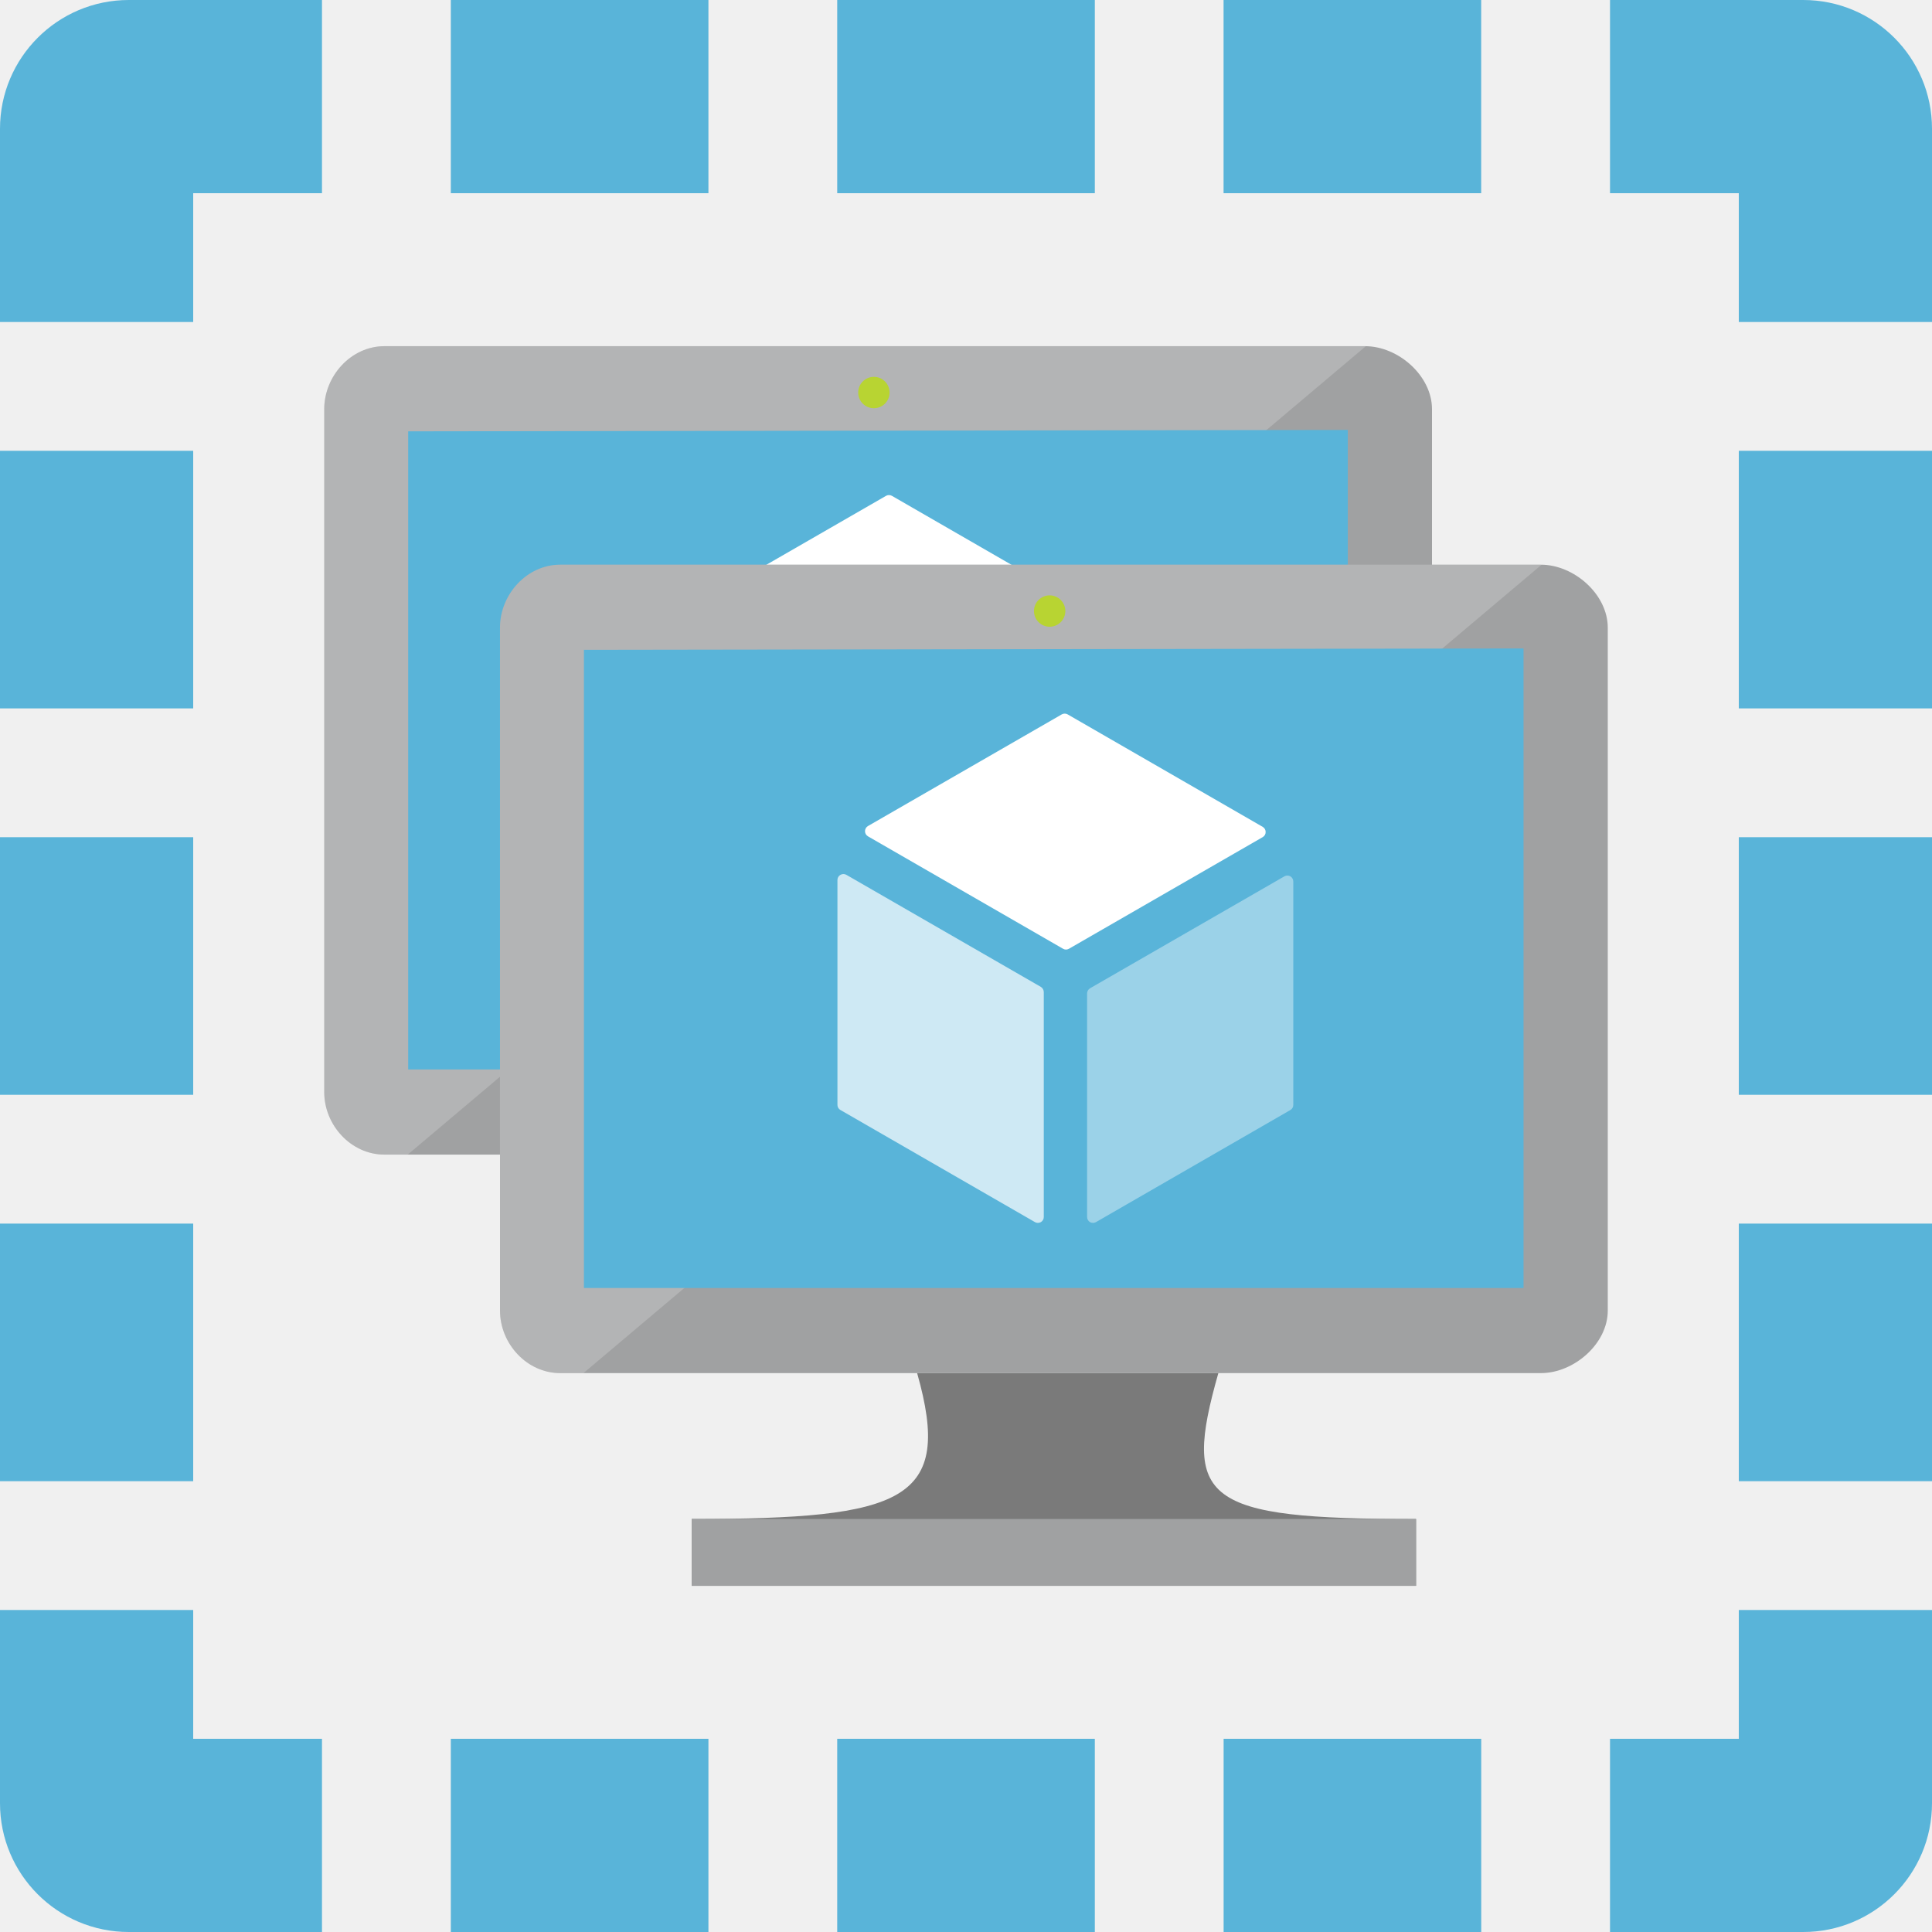
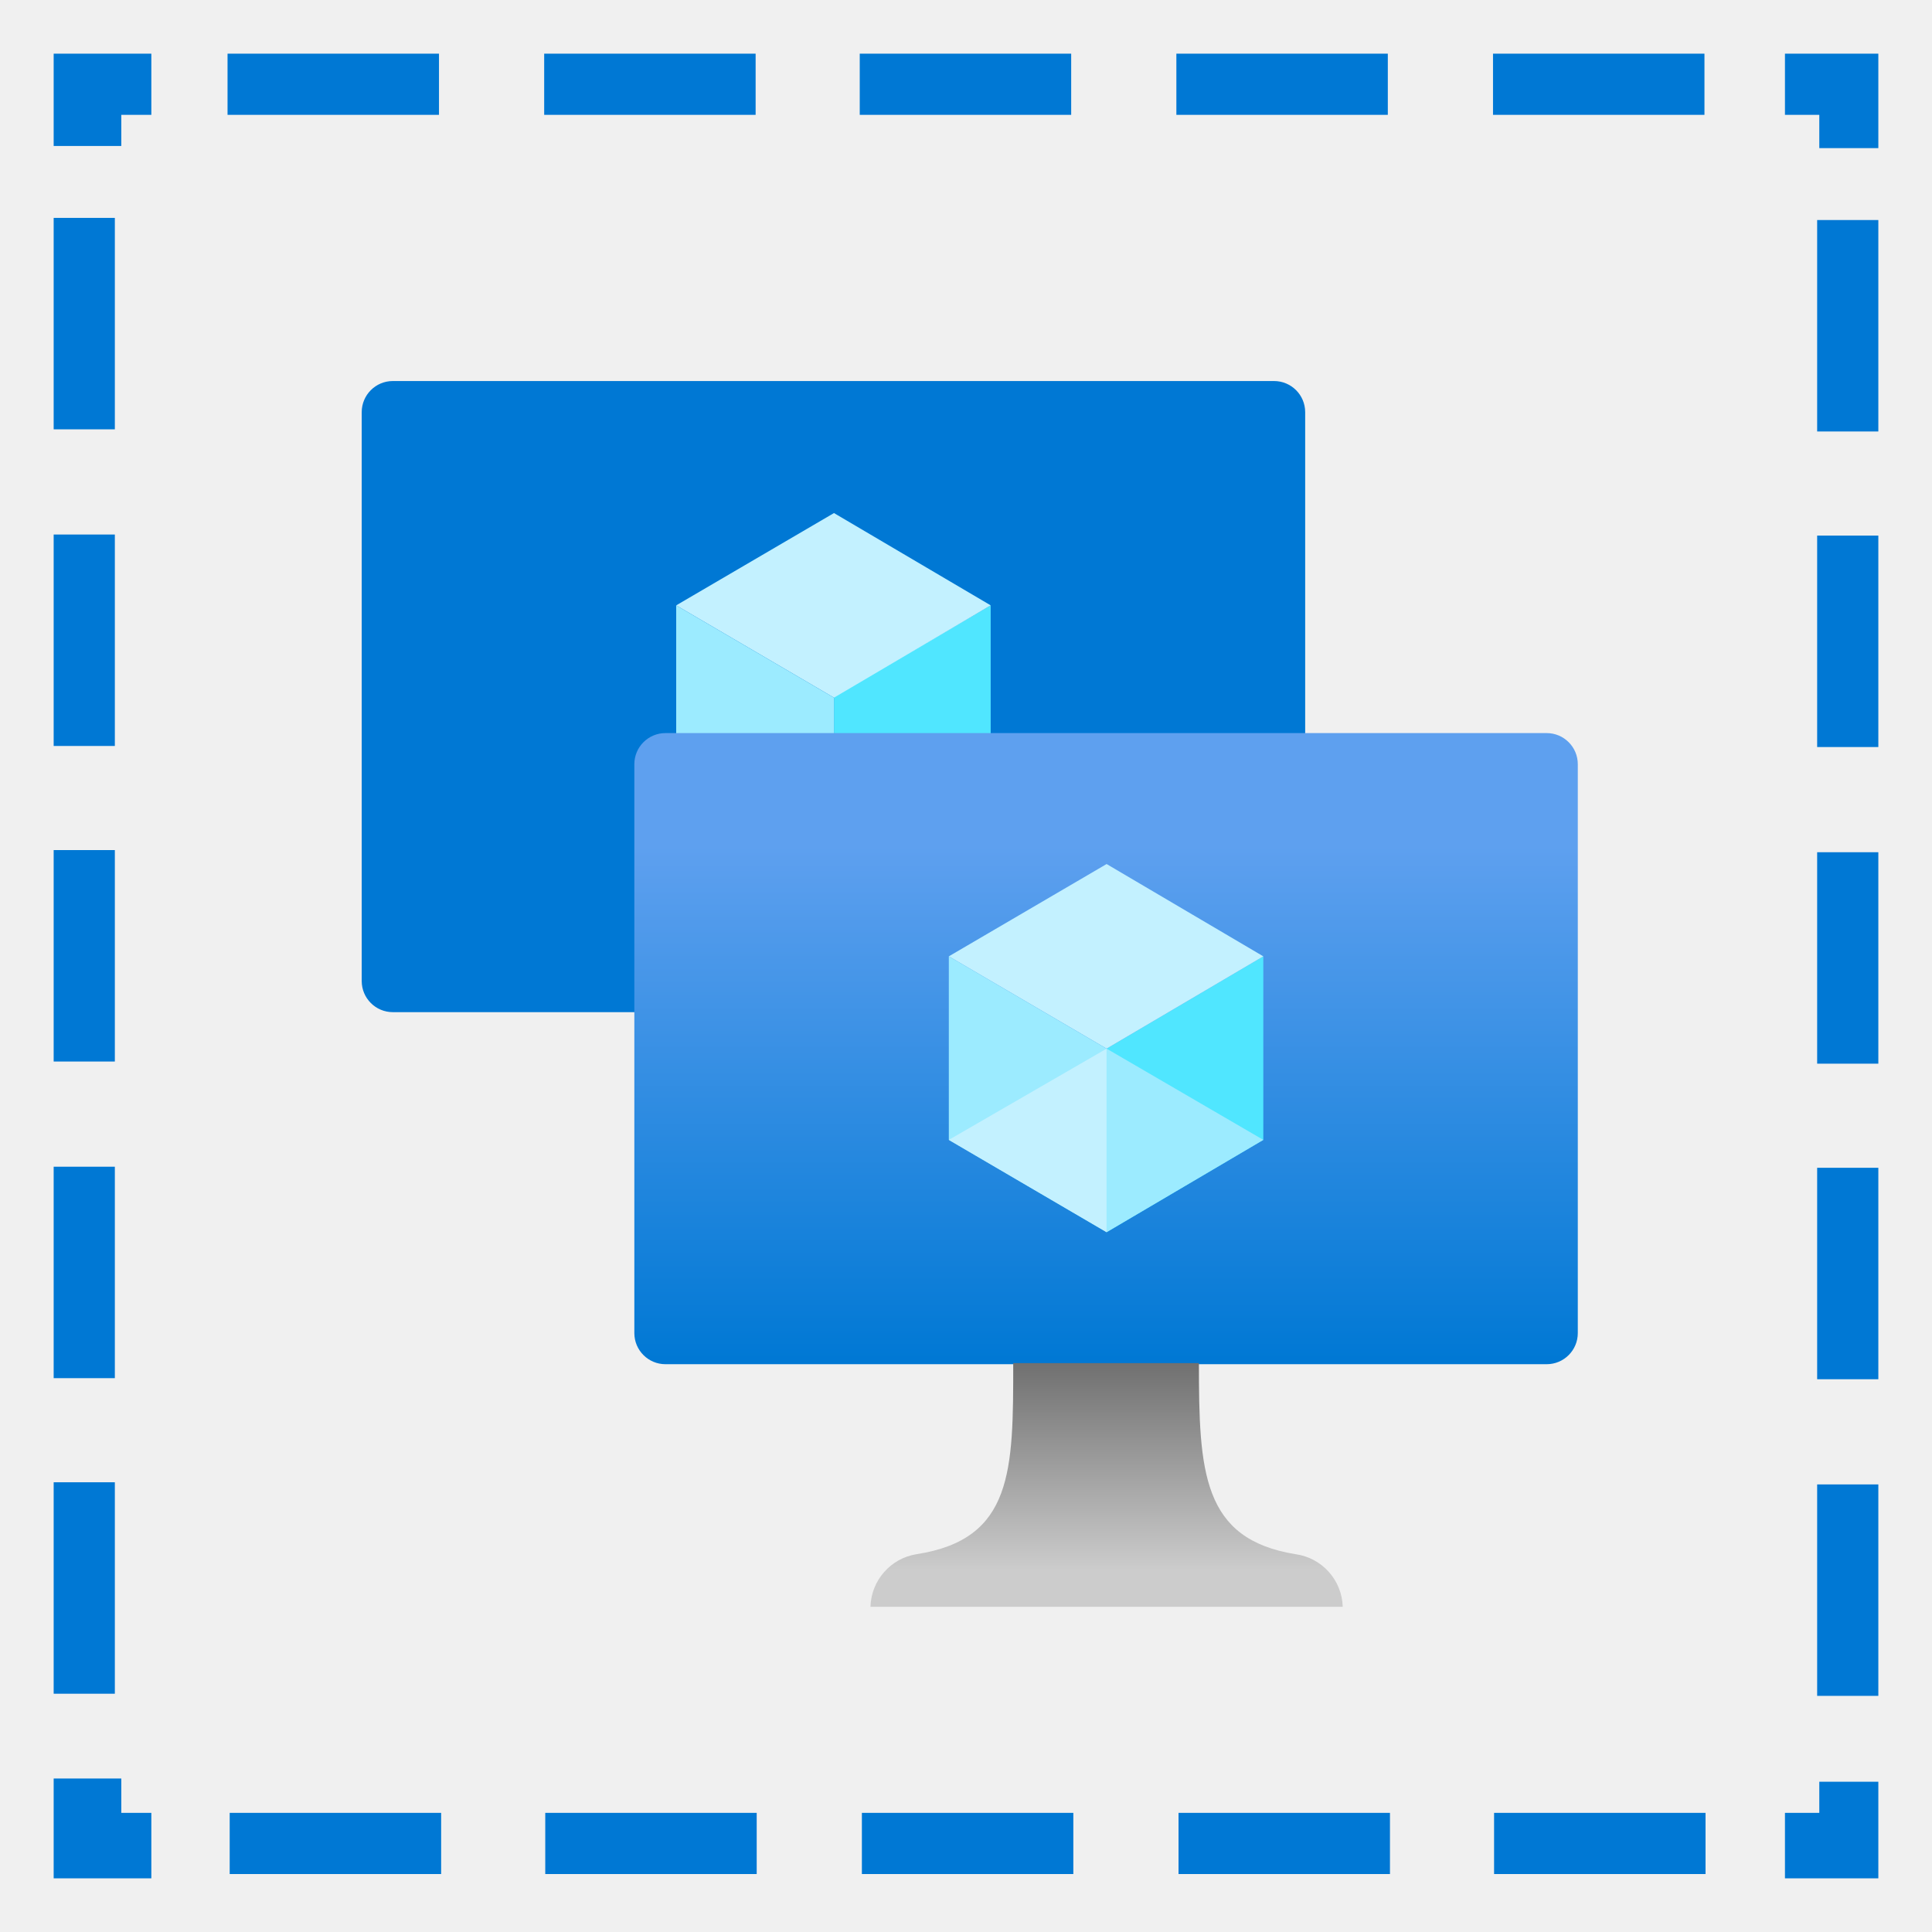
- <svg viewBox="0 0 50 50" class="fxs-portal-svg" role="presentation" focusable="false" id="FxSymbol0-047" data-type="1">
+ <svg viewBox="0 0 18 18" data-islogo="true" class="" role="presentation" focusable="false" id="FxSymbol0-03f" data-type="1">
  <g>
-     <path d="M21.667 0h6.667v5h-6.667zm-10 0h6.667v5h-6.667zM45 45h-3.333v5h5A3.333 3.333 0 0 0 50 46.667v-5h-5V45zM0 31.667h5v6.667H0zM21.667 45h6.667v5h-6.667zM45 31.667h5v6.667h-5zM31.667 45h6.667v5h-6.667zm-20 0h6.667v5h-6.667zM5 45v-3.333H0v5A3.333 3.333 0 0 0 3.333 50h5v-5H5zM0 11.667h5v6.667H0zM5 5h3.333V0h-5A3.334 3.334 0 0 0 0 3.333v5h5V5zM0 21.667h5v6.667H0zm45 0h5v6.667h-5zm0-10.001h5v6.667h-5zM31.666 0h6.667v5h-6.667zM45 5v3.333h5v-5A3.333 3.333 0 0 0 46.667 0h-5v5H45z" class="msportalfx-svg-c15" fill="#59b4d9" />
-     <path d="M35.328 8.959H9.949c-.863 0-1.558.77-1.558 1.63v17.675c0 .855.695 1.617 1.558 1.617h25.379c.86 0 1.732-.762 1.732-1.617V10.59c.001-.863-.871-1.631-1.732-1.631" class="msportalfx-svg-c03" fill="#a0a1a2" />
-     <path opacity=".2" d="M35.346 8.961l-.018-.002H9.949c-.863 0-1.558.77-1.558 1.63v17.674c0 .855.695 1.617 1.558 1.617h.604L35.346 8.961z" class="msportalfx-svg-c01" fill="#ffffff" />
-     <path d="M34.881 27.678H10.564V11.163l24.317-.036z" class="msportalfx-svg-c15" fill="#59b4d9" />
-     <path d="M23.022 10.159a.406.406 0 1 1-.812 0 .406.406 0 0 1 .812 0" class="msportalfx-svg-c13" fill="#b8d432" />
-     <path d="M23.039 18.919a.158.158 0 0 1-.077-.022l-5.049-2.91a.154.154 0 0 1 0-.264l5.018-2.891a.156.156 0 0 1 .151 0l5.05 2.912a.152.152 0 0 1 .075.132.15.15 0 0 1-.075.132l-5.016 2.89a.151.151 0 0 1-.077.021" class="msportalfx-svg-c01" fill="#ffffff" />
-     <path d="M31.531 35.535h-7.796c.937 3.303-.322 3.776-5.834 3.776v1.73h18.746v-1.729c-5.513-.001-6.054-.472-5.116-3.777" class="msportalfx-svg-c04" fill="#7a7a7a" />
-     <path d="M39.877 14.614H14.498c-.863 0-1.558.77-1.558 1.63v17.675c0 .855.695 1.617 1.558 1.617h25.379c.86 0 1.732-.762 1.732-1.617V16.244c0-.862-.872-1.63-1.732-1.63" class="msportalfx-svg-c03" fill="#a0a1a2" />
-     <path opacity=".2" d="M39.895 14.616l-.018-.002h-25.38c-.863 0-1.558.77-1.558 1.63v17.674c0 .855.695 1.617 1.558 1.617h.604l24.794-20.919z" class="msportalfx-svg-c01" fill="#ffffff" />
-     <path d="M39.429 33.333H15.112V16.818l24.317-.036z" class="msportalfx-svg-c15" fill="#59b4d9" />
-     <path d="M17.901 39.311h18.745v1.73H17.901z" class="msportalfx-svg-c03" fill="#a0a1a2" />
-     <path d="M27.571 15.814a.406.406 0 1 1-.812 0 .406.406 0 0 1 .812 0" class="msportalfx-svg-c13" fill="#b8d432" />
-     <path d="M27.587 24.575a.158.158 0 0 1-.077-.022l-5.049-2.91a.154.154 0 0 1 0-.264l5.018-2.891a.156.156 0 0 1 .151 0l5.05 2.912a.152.152 0 0 1 .075.132.15.15 0 0 1-.075.132l-5.016 2.89a.17.17 0 0 1-.077.021" class="msportalfx-svg-c01" fill="#ffffff" />
-     <path opacity=".7" d="M26.861 31.648a.152.152 0 0 1-.077-.02l-5.033-2.901a.148.148 0 0 1-.078-.132v-5.822a.15.15 0 0 1 .078-.132.152.152 0 0 1 .154 0l5.033 2.9a.162.162 0 0 1 .075.133v5.822a.152.152 0 0 1-.075.132.17.17 0 0 1-.077.02" class="msportalfx-svg-c01" fill="#ffffff" />
-     <path opacity=".4" d="M28.287 31.648a.168.168 0 0 1-.079-.02.156.156 0 0 1-.074-.132V25.71c0-.054.029-.104.074-.132l5.033-2.899a.153.153 0 0 1 .229.132v5.785a.148.148 0 0 1-.077.132l-5.031 2.901a.167.167 0 0 1-.075.019" class="msportalfx-svg-c01" fill="#ffffff" />
+     <path fill="#0078d4" d="M2.12.5h1.97v.57H2.12zm14.51.57h.32v.31h.55V.5h-.87v.57zM1.41 16.89h-.28v-.32H.5v.93h.91v-.61zm15.54-.29v.29h-.32v.61h.87v-.9h-.55zM1.13 1.36v-.29h.28V.5H.5v.86h.63z" />
+     <rect x="3.37" y="3.55" width="8.79" height="5.88" rx=".29" fill="#0078d4" />
+     <path fill="#50e6ff" d="M9.23 5.64v1.71l-1.46.86V6.49l1.46-.85z" />
+     <path fill="#c3f1ff" d="M9.23 5.64l-1.46.86-1.47-.86 1.47-.86 1.46.86z" />
+     <path fill="#9cebff" d="M7.77 6.5v1.71L6.3 7.35V5.64l1.47.86z" />
+     <rect x="5.91" y="6.83" width="8.79" height="5.88" rx=".29" fill="url(#b020d1a3-604d-4f79-8087-b021d39314c5)" />
+     <path fill="#50e6ff" d="M11.77 8.91v1.71l-1.46.86V9.77l1.46-.86z" />
+     <path fill="#c3f1ff" d="M11.77 8.91l-1.46.86-1.47-.86 1.47-.86 1.46.86z" />
+     <path fill="#9cebff" d="M10.31 9.77v1.71l-1.47-.86V8.91l1.47.86z" />
+     <path fill="#c3f1ff" d="M8.84 10.62l1.47-.85v1.71l-1.47-.86z" />
+     <path fill="#9cebff" d="M11.77 10.62l-1.46-.85v1.71l1.46-.86z" />
+     <path d="M12.07 14.48c-.87-.14-.9-.77-.9-1.78H9.44c0 1 0 1.64-.9 1.78a.51.51 0 0 0-.43.49h4.4a.51.51 0 0 0-.44-.49z" fill="url(#fd885ea0-9b31-4878-9e85-930d64f33955)" />
+     <path fill="#0078d4" d="M5.07.5h1.97v.57H5.07zm2.94 0h1.97v.57H8.01zm2.95 0h1.97v.57h-1.97zm2.95 0h1.97v.57h-1.97zM2.14 16.89h1.97v.57H2.14zm2.94 0h1.97v.57H5.08zm2.95 0H10v.57H8.03zm2.95 0h1.97v.57h-1.97zm2.94 0h1.97v.57h-1.97zm3.01-14.84h.57v1.97h-.57zm0 2.94h.57v1.97h-.57zm0 2.95h.57v1.97h-.57zm0 2.94h.57v1.97h-.57zm0 2.95h.57v1.97h-.57zM.5 2.03h.57V4H.5zm0 2.95h.57v1.97H.5zm0 2.94h.57v1.97H.5zm0 2.95h.57v1.97H.5zm0 2.94h.57v1.97H.5z" />
  </g>
  <defs>
- </defs>
+     <linearGradient id="b020d1a3-604d-4f79-8087-b021d39314c5" x1="10.31" y1="12.7" x2="10.31" y2="6.83" gradientUnits="userSpaceOnUse">
+       <stop offset="0" stop-color="#0078d4" />
+       <stop offset=".82" stop-color="#5ea0ef" />
+     </linearGradient>
+     <linearGradient id="fd885ea0-9b31-4878-9e85-930d64f33955" x1="10.31" y1="14.97" x2="10.31" y2="12.7" gradientUnits="userSpaceOnUse">
+       <stop offset=".15" stop-color="#ccc" />
+       <stop offset="1" stop-color="#707070" />
+     </linearGradient>
+   </defs>
</svg>
